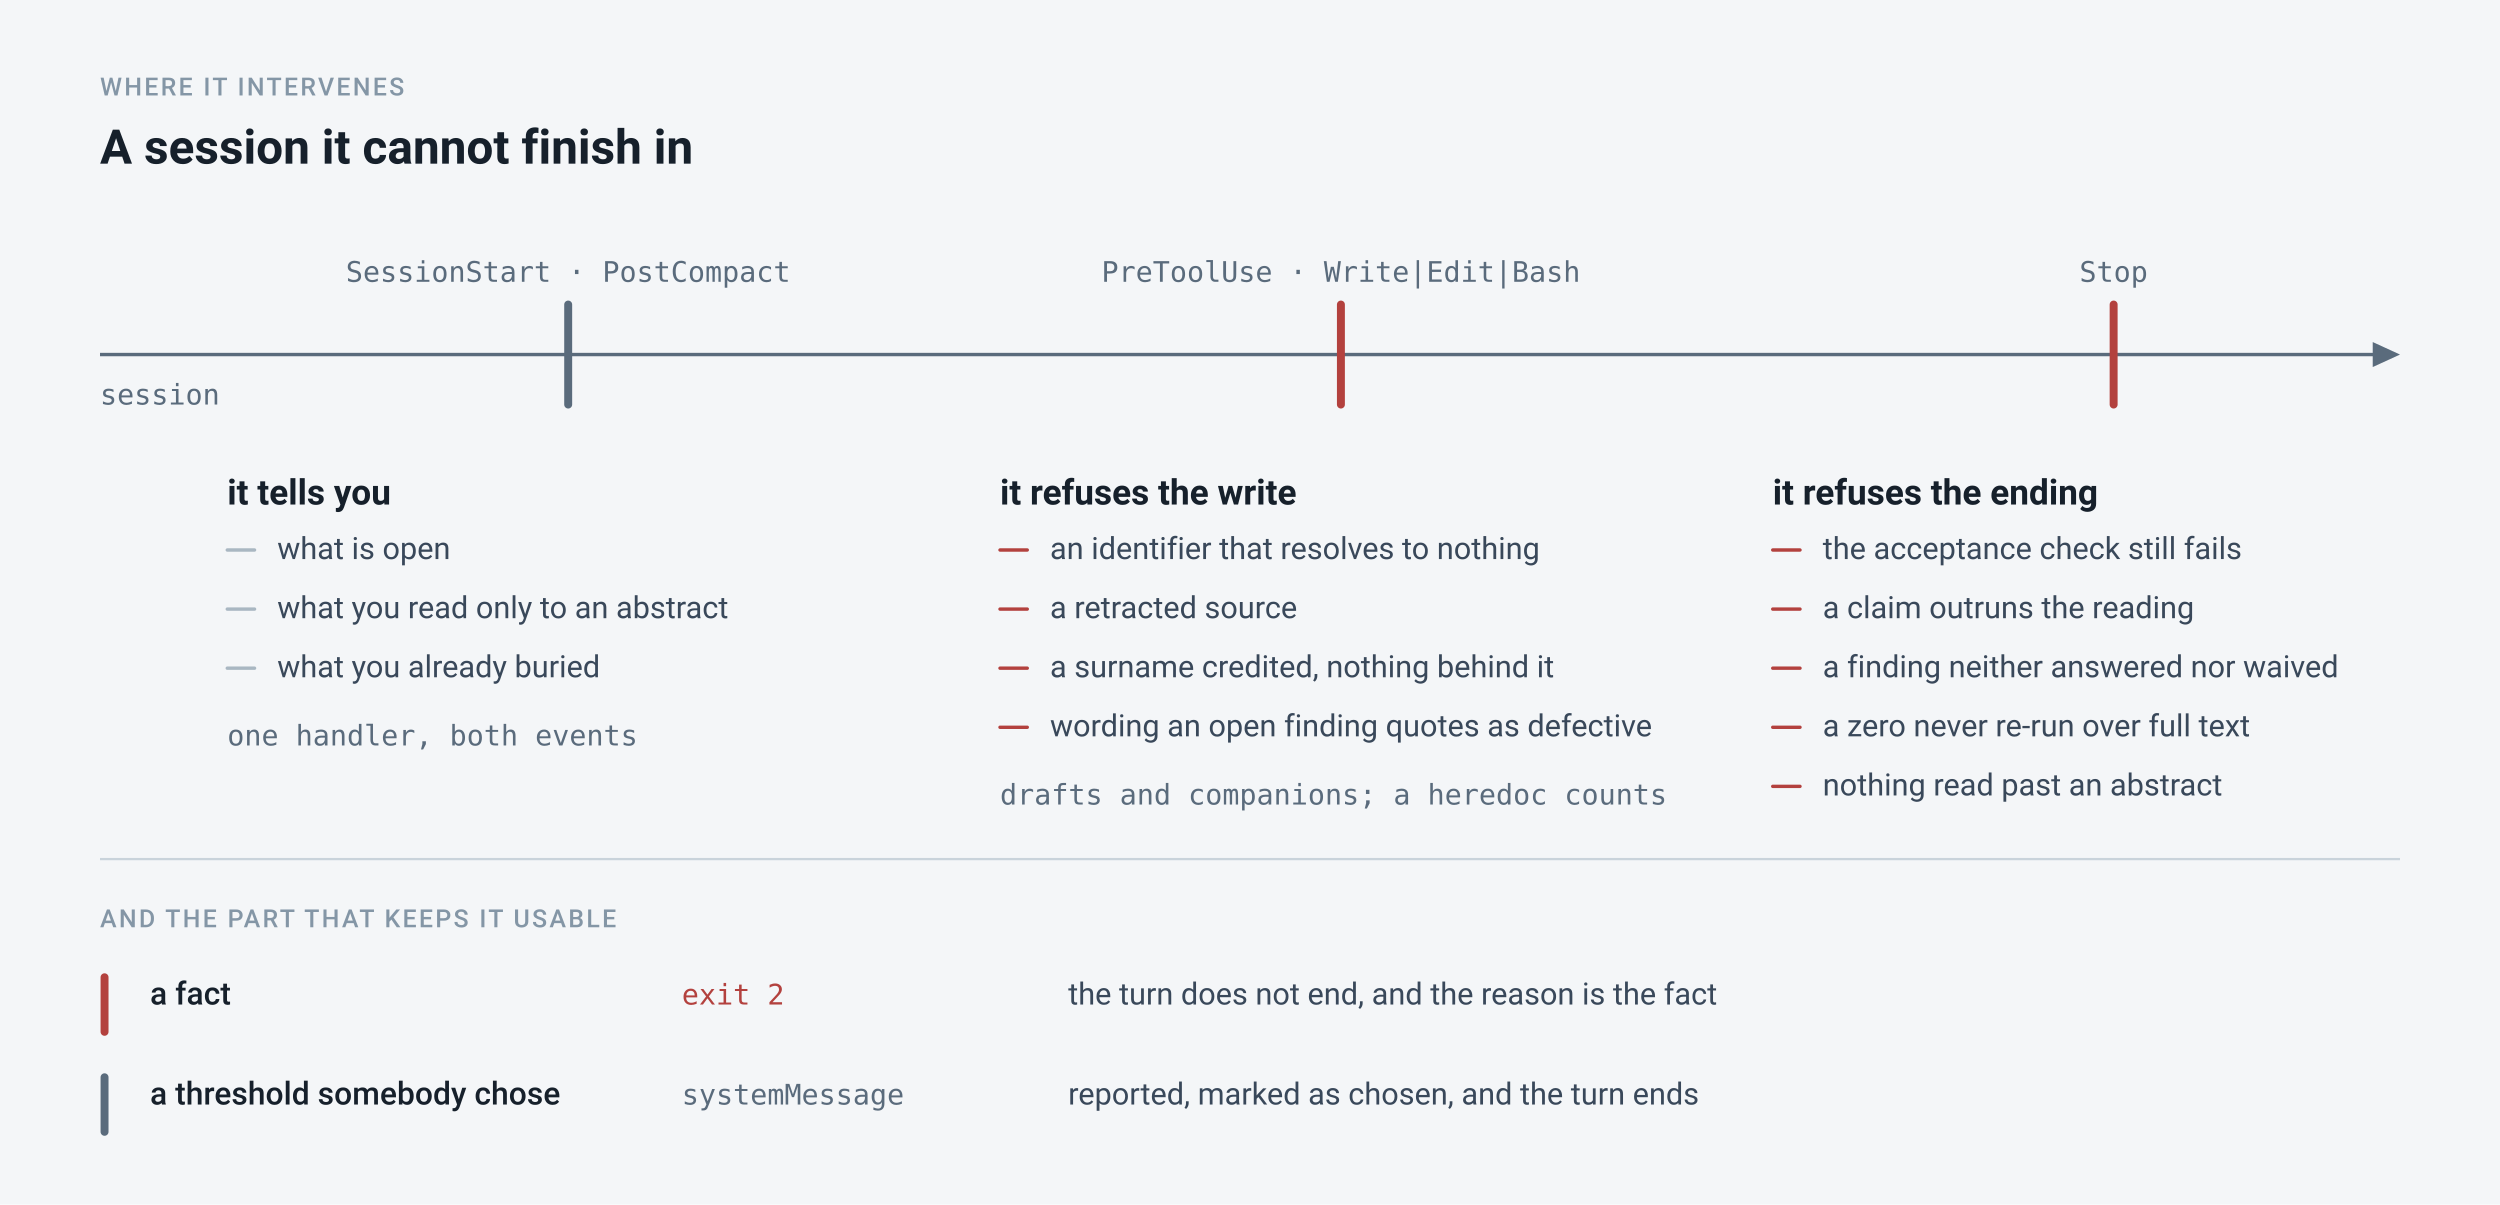
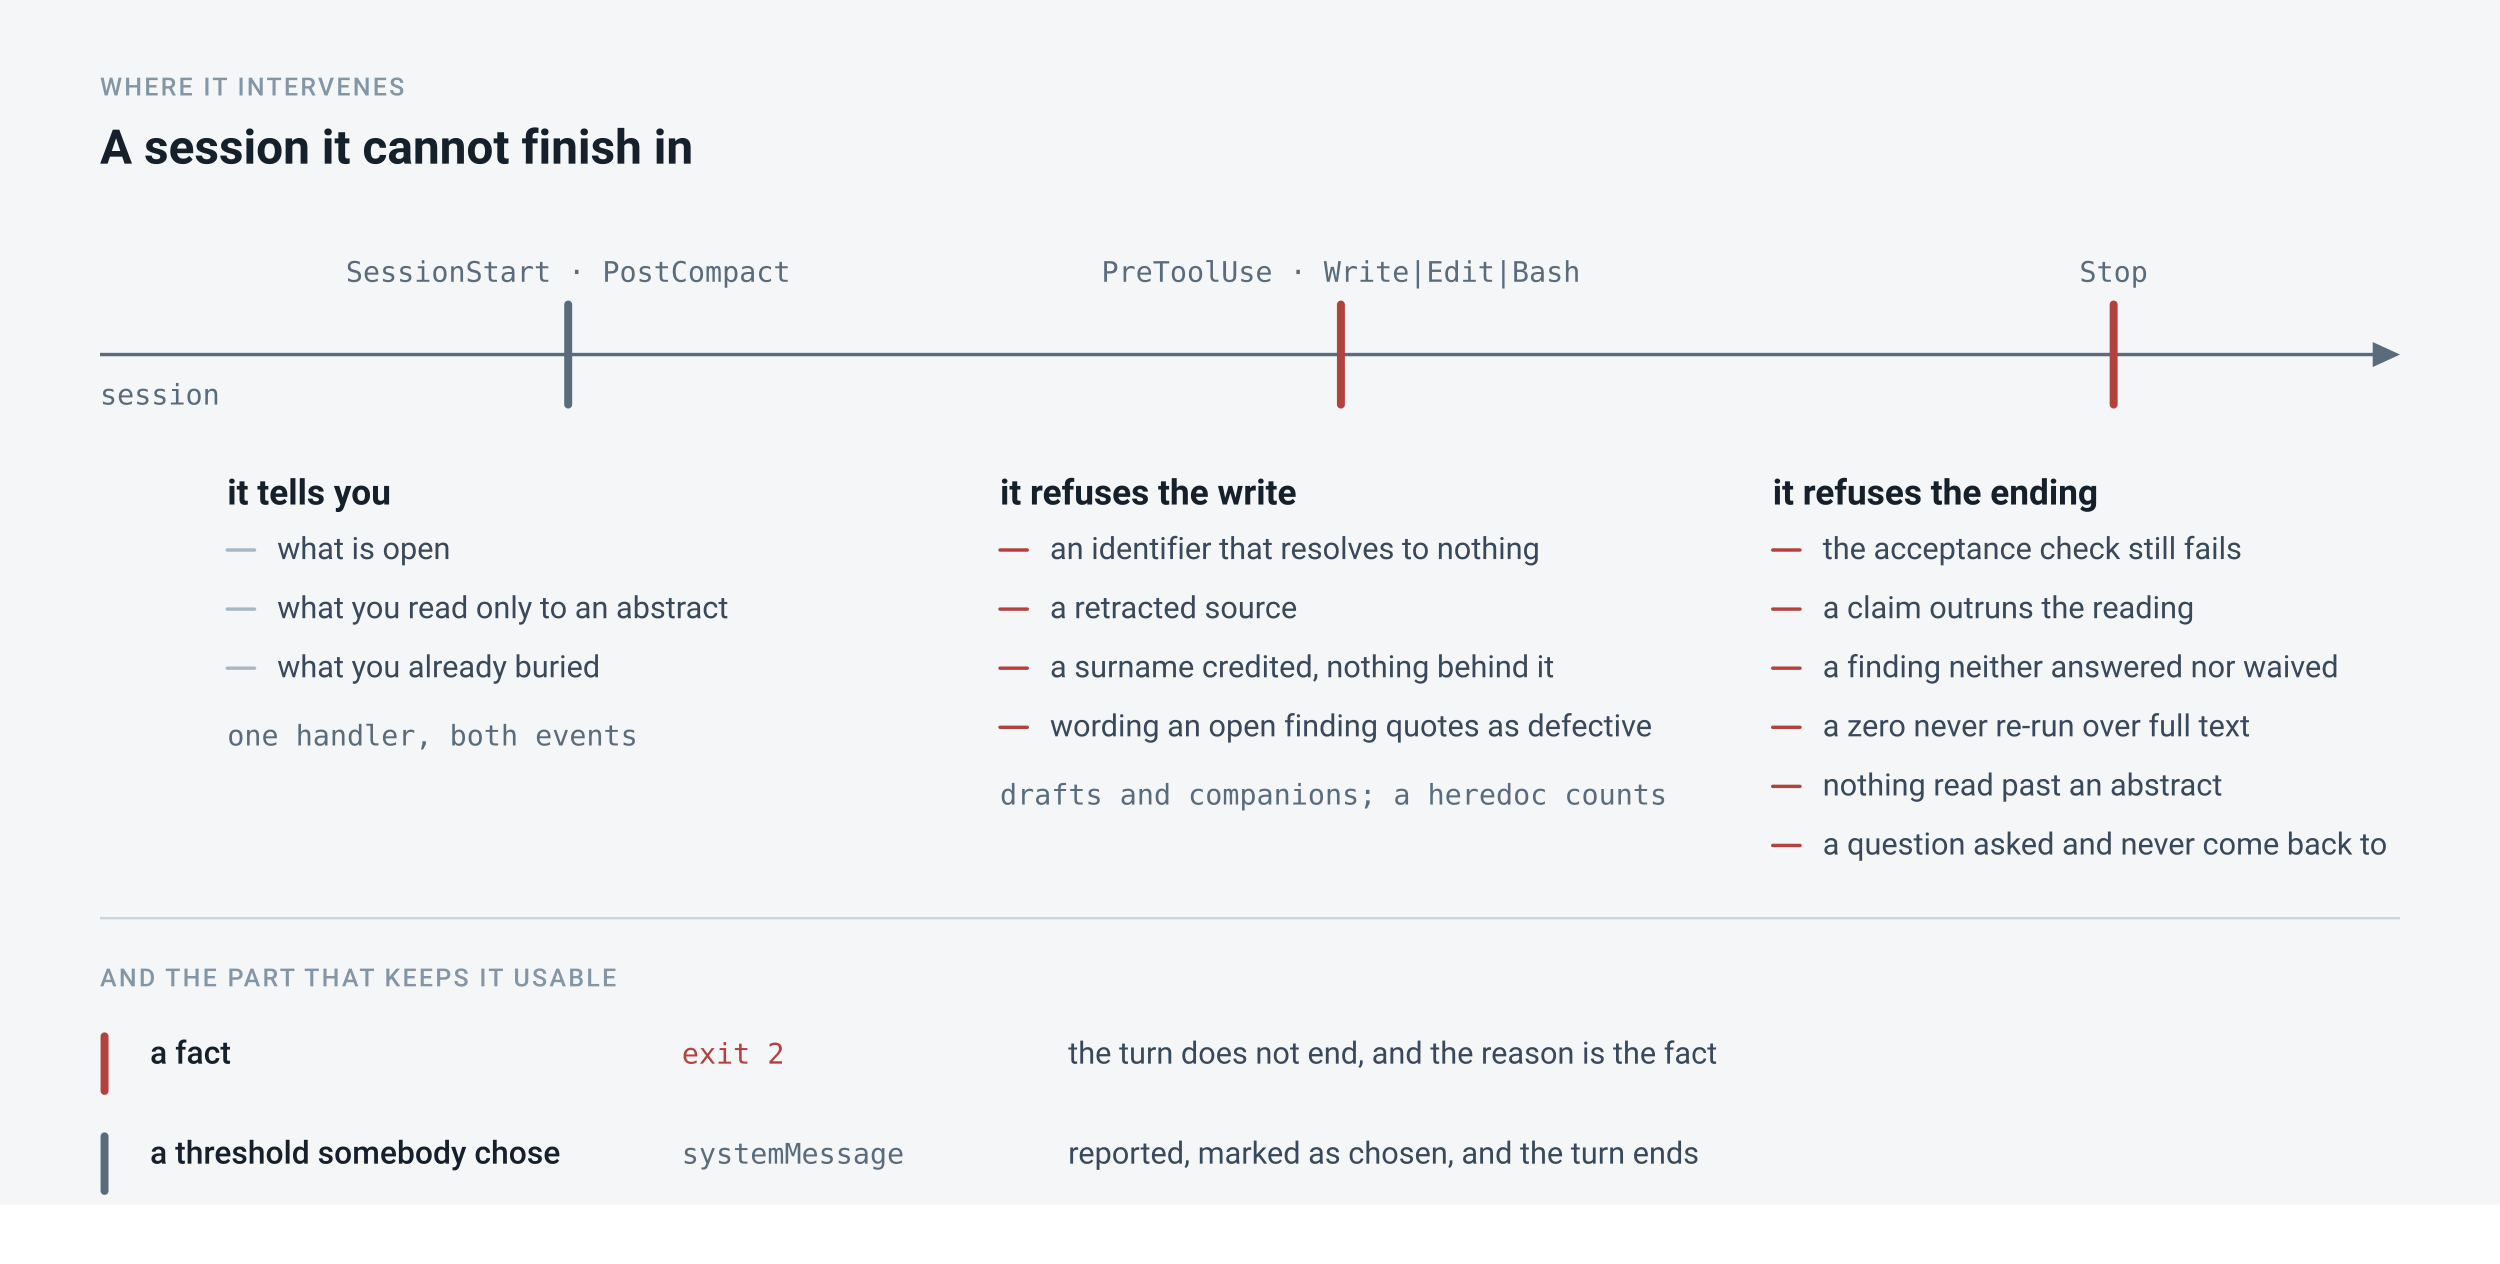
- <svg xmlns="http://www.w3.org/2000/svg" viewBox="0 0 1100 530" width="1100" height="530" role="img" aria-label="Where nullius intervenes. At SessionStart and after compaction it tells you what is open, what was read only to an abstract, and what you already buried. On a write to a draft or to its declared companions, whether through Write, Edit or a shell heredoc, it refuses an identifier that resolves to nothing, a retracted source, a surname credited with no reference behind it, or wording an open finding quotes as defective. At Stop it refuses to end the turn while the acceptance check fails, a claim outruns the reading, a finding is neither answered nor waived, a zero was never re-run over full text, or nothing was read past an abstract. A fact exits 2 and the turn does not end. A threshold somebody chose is reported through systemMessage and the turn ends.">
+ <svg xmlns="http://www.w3.org/2000/svg" viewBox="0 0 1100 556" width="1100" height="556" role="img" aria-label="Where nullius intervenes. At SessionStart and after compaction it tells you what is open, what was read only to an abstract, and what you already buried. On a write to a draft or to its declared companions, whether through Write, Edit or a shell heredoc, it refuses an identifier that resolves to nothing, a retracted source, a surname credited with no reference behind it, or wording an open finding quotes as defective. At Stop it refuses to end the turn while the acceptance check fails, a claim outruns the reading, a finding is neither answered nor waived, a zero was never re-run over full text, nothing was read past an abstract, or a question was asked and never come back to. A fact exits 2 and the turn does not end. A threshold somebody chose is reported through systemMessage and the turn ends.">
  <style>
    .plate { fill:#F4F6F8 }
    .hair  { stroke:#C9D3DB; stroke-width:1 }
    .spine { stroke:#5A6B7C; stroke-width:1.5 }
    .stop  { stroke:#B3413E; stroke-width:3.5; stroke-linecap:round }
    .tell  { stroke:#5A6B7C; stroke-width:3.5; stroke-linecap:round }
    .tick  { stroke:#A9B7C2; stroke-width:1.5; stroke-linecap:round }
    .tickr { stroke:#B3413E; stroke-width:1.5; stroke-linecap:round }
    .h     { fill:#16202B; font:600 15.5px ui-sans-serif,-apple-system,"Segoe UI",Roboto,Helvetica,Arial,sans-serif }
    .c     { fill:#39485A; font:400 13.5px ui-sans-serif,-apple-system,"Segoe UI",Roboto,Helvetica,Arial,sans-serif }
    .m     { fill:#5A6B7C; font:400 12.5px ui-monospace,SFMono-Regular,Menlo,Consolas,monospace }
    .mr    { fill:#B3413E; font:500 12.5px ui-monospace,SFMono-Regular,Menlo,Consolas,monospace }
    .eb    { fill:#8496A6; font:500 11px ui-sans-serif,-apple-system,"Segoe UI",Roboto,Helvetica,Arial,sans-serif; letter-spacing:.09em }
    .k     { fill:#16202B; font:600 21px ui-sans-serif,-apple-system,"Segoe UI",Roboto,Helvetica,Arial,sans-serif }
    .lead  { fill:#16202B; font:500 14px ui-sans-serif,-apple-system,"Segoe UI",Roboto,Helvetica,Arial,sans-serif }
  </style>
  <rect class="plate" width="1100" height="530" />
  <text class="eb" x="44" y="42">WHERE IT INTERVENES</text>
  <text class="k" x="44" y="72">A session it cannot finish in</text>
  <line class="spine" x1="44" y1="156" x2="1046" y2="156" />
  <polygon points="1056,156 1044,150.5 1044,161.5" fill="#5A6B7C" />
  <text class="m" x="44" y="178">session</text>
  <line class="tell" x1="250" y1="134" x2="250" y2="178" />
  <text class="m" x="250" y="124" text-anchor="middle">SessionStart · PostCompact</text>
  <text class="h" x="100" y="222">it tells you</text>
  <line class="tick" x1="100" y1="242" x2="112" y2="242" />
  <text class="c" x="122" y="246">what is open</text>
  <line class="tick" x1="100" y1="268" x2="112" y2="268" />
  <text class="c" x="122" y="272">what you read only to an abstract</text>
  <line class="tick" x1="100" y1="294" x2="112" y2="294" />
  <text class="c" x="122" y="298">what you already buried</text>
  <text class="m" x="100" y="328">one handler, both events</text>
  <line class="stop" x1="590" y1="134" x2="590" y2="178" />
  <text class="m" x="590" y="124" text-anchor="middle">PreToolUse · Write|Edit|Bash</text>
  <text class="h" x="440" y="222">it refuses the write</text>
  <line class="tickr" x1="440" y1="242" x2="452" y2="242" />
  <text class="c" x="462" y="246">an identifier that resolves to nothing</text>
  <line class="tickr" x1="440" y1="268" x2="452" y2="268" />
  <text class="c" x="462" y="272">a retracted source</text>
  <line class="tickr" x1="440" y1="294" x2="452" y2="294" />
  <text class="c" x="462" y="298">a surname credited, nothing behind it</text>
  <line class="tickr" x1="440" y1="320" x2="452" y2="320" />
  <text class="c" x="462" y="324">wording an open finding quotes as defective</text>
  <text class="m" x="440" y="354">drafts and companions; a heredoc counts</text>
  <line class="stop" x1="930" y1="134" x2="930" y2="178" />
  <text class="m" x="930" y="124" text-anchor="middle">Stop</text>
  <text class="h" x="780" y="222">it refuses the ending</text>
  <line class="tickr" x1="780" y1="242" x2="792" y2="242" />
  <text class="c" x="802" y="246">the acceptance check still fails</text>
  <line class="tickr" x1="780" y1="268" x2="792" y2="268" />
  <text class="c" x="802" y="272">a claim outruns the reading</text>
  <line class="tickr" x1="780" y1="294" x2="792" y2="294" />
  <text class="c" x="802" y="298">a finding neither answered nor waived</text>
  <line class="tickr" x1="780" y1="320" x2="792" y2="320" />
  <text class="c" x="802" y="324">a zero never re-run over full text</text>
  <line class="tickr" x1="780" y1="346" x2="792" y2="346" />
  <text class="c" x="802" y="350">nothing read past an abstract</text>
-   <line class="hair" x1="44" y1="378" x2="1056" y2="378" />
-   <text class="eb" x="44" y="408">AND THE PART THAT KEEPS IT USABLE</text>
-   <line class="stop" x1="46" y1="430" x2="46" y2="454" />
-   <text class="lead" x="66" y="442">a fact</text>
-   <text class="mr" x="300" y="442">exit 2</text>
-   <text class="c" x="470" y="442">the turn does not end, and the reason is the fact</text>
-   <line class="tell" x1="46" y1="474" x2="46" y2="498" />
-   <text class="lead" x="66" y="486">a threshold somebody chose</text>
-   <text class="m" x="300" y="486">systemMessage</text>
-   <text class="c" x="470" y="486">reported, marked as chosen, and the turn ends</text>
+   <line class="tickr" x1="780" y1="372" x2="792" y2="372" />
+   <text class="c" x="802" y="376">a question asked and never come back to</text>
+   <line class="hair" x1="44" y1="404" x2="1056" y2="404" />
+   <text class="eb" x="44" y="434">AND THE PART THAT KEEPS IT USABLE</text>
+   <line class="stop" x1="46" y1="456" x2="46" y2="480" />
+   <text class="lead" x="66" y="468">a fact</text>
+   <text class="mr" x="300" y="468">exit 2</text>
+   <text class="c" x="470" y="468">the turn does not end, and the reason is the fact</text>
+   <line class="tell" x1="46" y1="500" x2="46" y2="524" />
+   <text class="lead" x="66" y="512">a threshold somebody chose</text>
+   <text class="m" x="300" y="512">systemMessage</text>
+   <text class="c" x="470" y="512">reported, marked as chosen, and the turn ends</text>
</svg>
